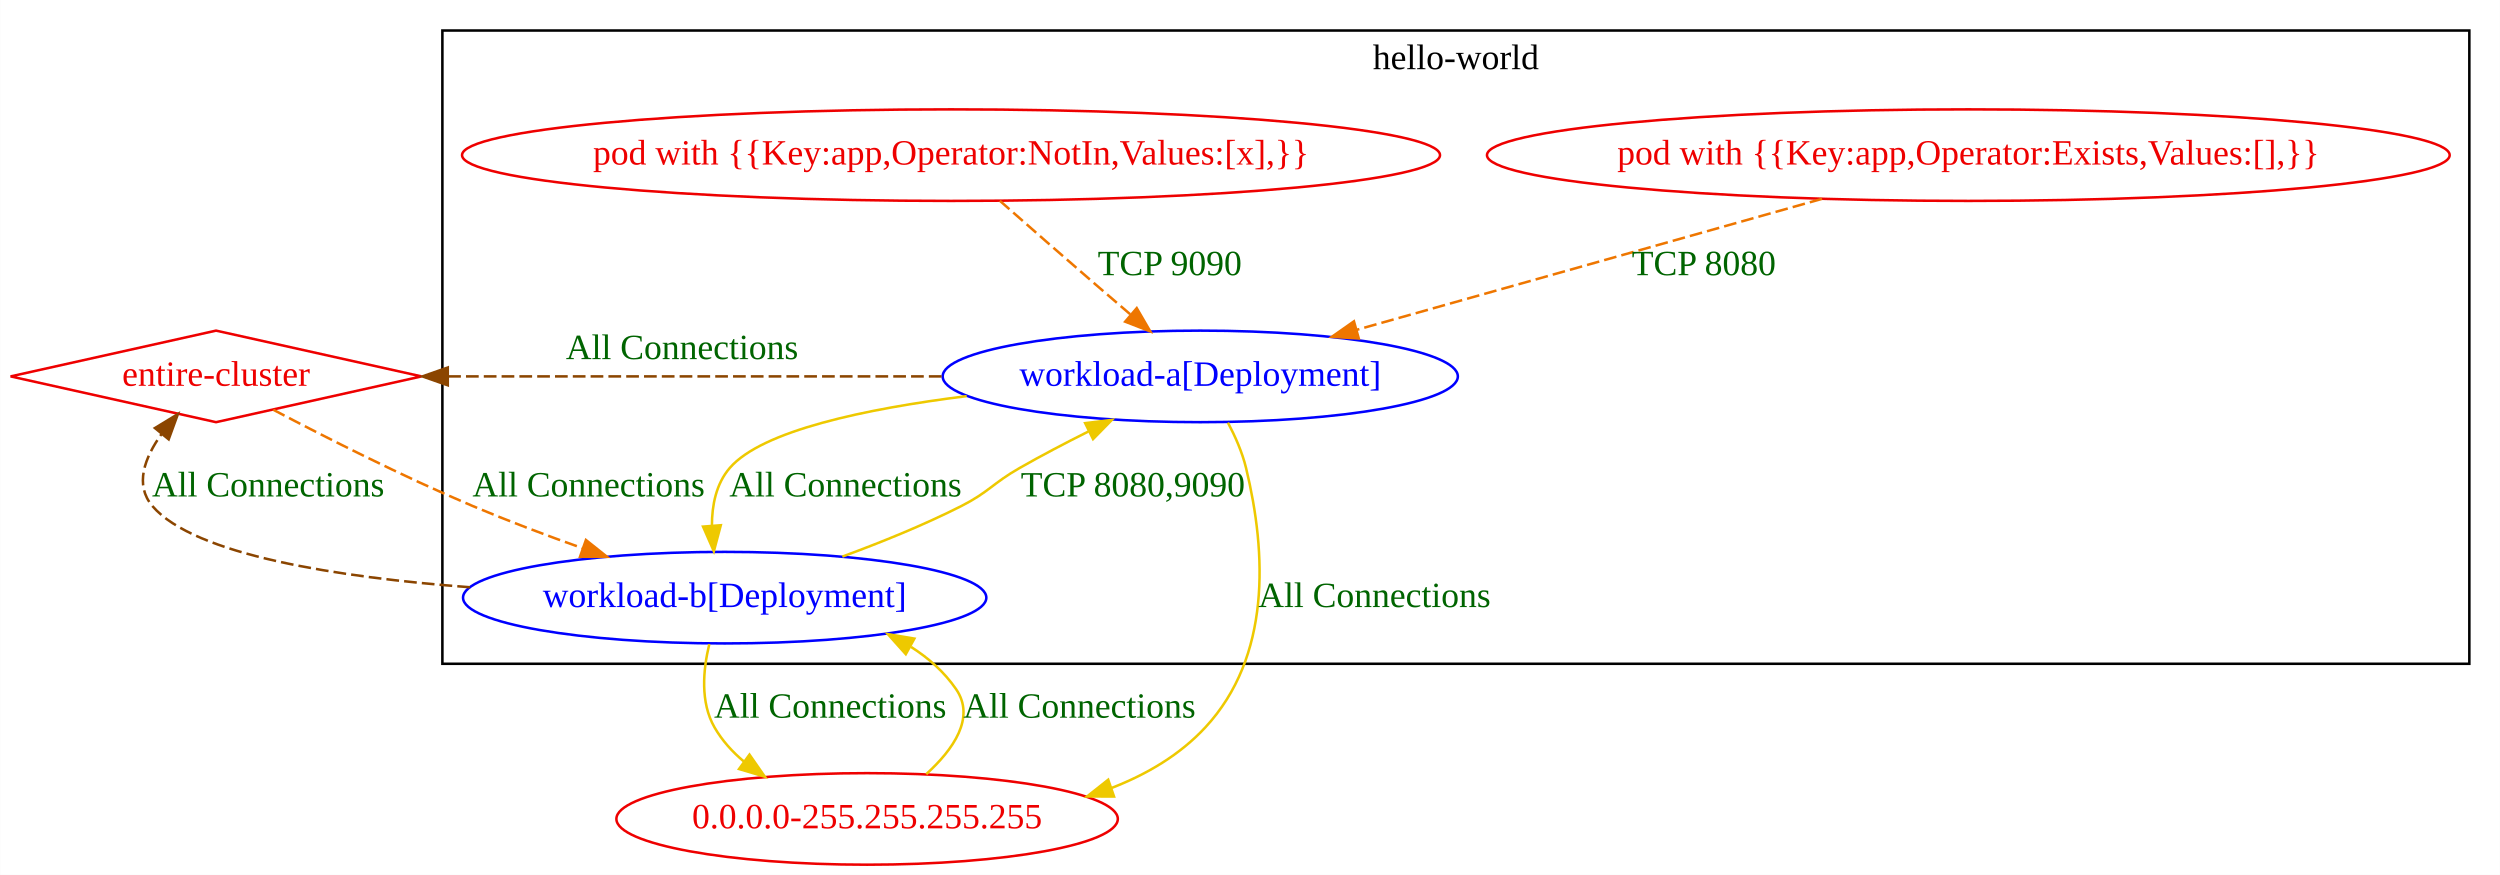
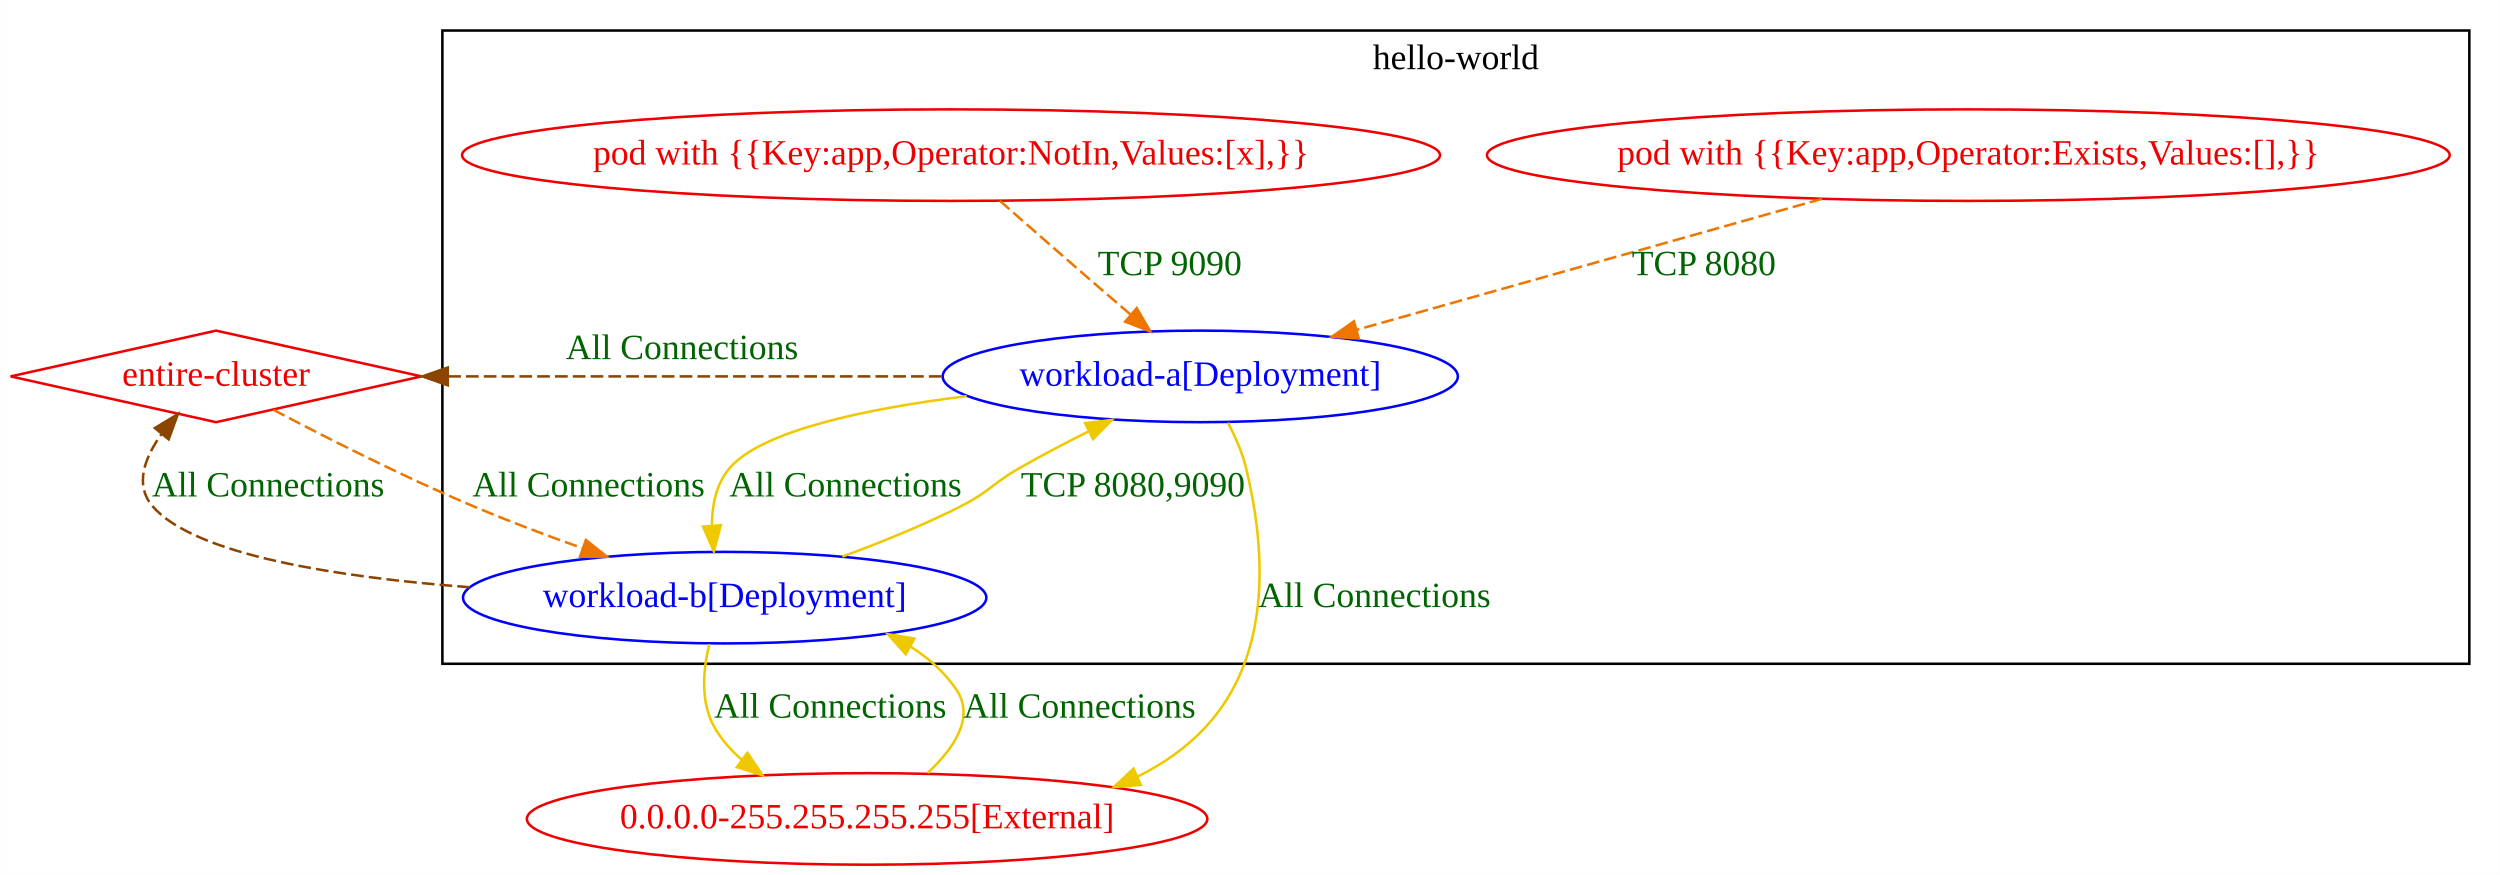
<svg xmlns="http://www.w3.org/2000/svg" width="983pt" height="344pt" viewBox="0.00 0.00 982.89 344.00">
  <g id="graph0" class="graph" transform="scale(1 1) rotate(0) translate(4 340)">
    <polygon fill="white" stroke="transparent" points="-4,4 -4,-340 978.89,-340 978.89,4 -4,4" />
    <g id="clust1" class="cluster">
      <polygon fill="none" stroke="black" points="169.89,-79 169.89,-328 966.89,-328 966.89,-79 169.89,-79" />
      <text text-anchor="middle" x="568.39" y="-312.8" font-family="Times New Roman,serif" font-size="14.00">hello-world</text>
    </g>
    <g id="node1" class="node">
      <ellipse fill="none" stroke="blue" cx="467.89" cy="-192" rx="101.28" ry="18" />
      <text text-anchor="middle" x="467.89" y="-188.3" font-family="Times New Roman,serif" font-size="14.00" fill="blue">workload-a[Deployment]</text>
    </g>
    <g id="node2" class="node">
      <ellipse fill="none" stroke="blue" cx="280.89" cy="-105" rx="102.88" ry="18" />
      <text text-anchor="middle" x="280.89" y="-101.3" font-family="Times New Roman,serif" font-size="14.00" fill="blue">workload-b[Deployment]</text>
    </g>
    <g id="edge5" class="edge">
      <path fill="none" stroke="#eec900" d="M376.06,-184.25C336.12,-179.25 295.54,-170.66 282.89,-156 277.54,-149.8 275.86,-141.39 275.87,-133.24" />
      <polygon fill="#eec900" stroke="#eec900" points="279.36,-133.48 276.63,-123.24 272.38,-132.94 279.36,-133.48" />
      <text text-anchor="middle" x="328.39" y="-144.8" font-family="Times New Roman,serif" font-size="14.00" fill="darkgreen">All Connections</text>
    </g>
    <g id="node5" class="node">
-       <ellipse fill="none" stroke="#ee0000" cx="336.89" cy="-18" rx="98.58" ry="18" />
-       <text text-anchor="middle" x="336.89" y="-14.3" font-family="Times New Roman,serif" font-size="14.00" fill="#ee0000">0.0.0.0-255.255.255.255</text>
+       <ellipse fill="none" stroke="#ee0000" cx="336.89" cy="-18" rx="133.78" ry="18" />
+       <text text-anchor="middle" x="336.89" y="-14.3" font-family="Times New Roman,serif" font-size="14.00" fill="#ee0000">0.0.0.0-255.255.255.255[External]</text>
    </g>
    <g id="edge3" class="edge">
-       <path fill="none" stroke="#eec900" d="M478.76,-173.83C481.67,-168.35 484.41,-162.11 485.89,-156 494.07,-122.18 495.63,-81.77 469.89,-54 459.86,-43.19 446.93,-35.56 433.09,-30.2" />
-       <polygon fill="#eec900" stroke="#eec900" points="433.98,-26.8 423.38,-26.84 431.69,-33.42 433.98,-26.8" />
+       <path fill="none" stroke="#eec900" d="M478.76,-173.83C481.67,-168.35 484.41,-162.11 485.89,-156 494.07,-122.18 495.63,-81.77 469.89,-54 462.37,-45.89 453.21,-39.57 443.26,-34.66" />
+       <polygon fill="#eec900" stroke="#eec900" points="444.49,-31.37 433.93,-30.53 441.66,-37.77 444.49,-31.37" />
      <text text-anchor="middle" x="536.39" y="-101.3" font-family="Times New Roman,serif" font-size="14.00" fill="darkgreen">All Connections</text>
    </g>
    <g id="node6" class="node">
      <polygon fill="none" stroke="#ee0000" points="80.89,-210 0.11,-192 80.89,-174 161.66,-192 80.89,-210" />
      <text text-anchor="middle" x="80.89" y="-188.3" font-family="Times New Roman,serif" font-size="14.00" fill="#ee0000">entire-cluster</text>
    </g>
    <g id="edge4" class="edge">
      <path fill="none" stroke="#8b4500" stroke-dasharray="5,2" d="M366.17,-192C306.04,-192 230.54,-192 172.31,-192" />
      <polygon fill="#8b4500" stroke="#8b4500" points="172.01,-188.5 162.01,-192 172.01,-195.5 172.01,-188.5" />
      <text text-anchor="middle" x="264.13" y="-198.8" font-family="Times New Roman,serif" font-size="14.00" fill="darkgreen">All Connections</text>
    </g>
    <g id="edge8" class="edge">
      <path fill="none" stroke="#eec900" d="M327.15,-121.15C342.34,-126.72 359.11,-133.52 373.89,-141 384.77,-146.52 386.28,-149.96 396.89,-156 405.48,-160.9 414.86,-165.81 423.9,-170.34" />
      <polygon fill="#eec900" stroke="#eec900" points="422.63,-173.62 433.14,-174.9 425.73,-167.34 422.63,-173.62" />
      <text text-anchor="middle" x="441.39" y="-144.8" font-family="Times New Roman,serif" font-size="14.00" fill="darkgreen">TCP 8080,9090</text>
    </g>
    <g id="edge6" class="edge">
-       <path fill="none" stroke="#eec900" d="M274.84,-86.72C272.37,-76.56 271.25,-63.82 276.89,-54 279.85,-48.84 283.9,-44.37 288.5,-40.52" />
-       <polygon fill="#eec900" stroke="#eec900" points="290.64,-43.29 296.69,-34.6 286.53,-37.62 290.64,-43.29" />
+       <path fill="none" stroke="#eec900" d="M274.84,-86.72C272.37,-76.56 271.25,-63.82 276.89,-54 279.66,-49.16 283.4,-44.93 287.65,-41.25" />
+       <polygon fill="#eec900" stroke="#eec900" points="289.85,-43.97 295.77,-35.18 285.66,-38.36 289.85,-43.97" />
      <text text-anchor="middle" x="322.39" y="-57.8" font-family="Times New Roman,serif" font-size="14.00" fill="darkgreen">All Connections</text>
    </g>
    <g id="edge7" class="edge">
      <path fill="none" stroke="#8b4500" stroke-dasharray="5,2" d="M180.73,-109.09C128.59,-113.03 72.34,-121.78 55.89,-141 48.76,-149.32 52.78,-160.03 59.51,-169.4" />
      <polygon fill="#8b4500" stroke="#8b4500" points="56.85,-171.69 65.9,-177.2 62.27,-167.25 56.85,-171.69" />
      <text text-anchor="middle" x="101.39" y="-144.8" font-family="Times New Roman,serif" font-size="14.00" fill="darkgreen">All Connections</text>
    </g>
    <g id="node3" class="node">
      <ellipse fill="none" stroke="#ee0000" cx="769.89" cy="-279" rx="189.27" ry="18" />
      <text text-anchor="middle" x="769.89" y="-275.3" font-family="Times New Roman,serif" font-size="14.00" fill="#ee0000">pod with {{Key:app,Operator:Exists,Values:[],}}</text>
    </g>
    <g id="edge9" class="edge">
      <path fill="none" stroke="#ee7600" stroke-dasharray="5,2" d="M712.37,-261.81C660.01,-247.07 582.92,-225.38 529.36,-210.3" />
      <polygon fill="#ee7600" stroke="#ee7600" points="530.22,-206.91 519.64,-207.57 528.32,-213.65 530.22,-206.91" />
      <text text-anchor="middle" x="665.89" y="-231.8" font-family="Times New Roman,serif" font-size="14.00" fill="darkgreen">TCP 8080</text>
    </g>
    <g id="node4" class="node">
      <ellipse fill="none" stroke="#ee0000" cx="369.89" cy="-279" rx="192.27" ry="18" />
      <text text-anchor="middle" x="369.89" y="-275.3" font-family="Times New Roman,serif" font-size="14.00" fill="#ee0000">pod with {{Key:app,Operator:NotIn,Values:[x],}}</text>
    </g>
    <g id="edge10" class="edge">
      <path fill="none" stroke="#ee7600" stroke-dasharray="5,2" d="M389.09,-261.04C400.12,-251.33 414.24,-238.94 426.89,-228 431.22,-224.25 435.83,-220.29 440.33,-216.44" />
      <polygon fill="#ee7600" stroke="#ee7600" points="442.91,-218.84 448.24,-209.68 438.36,-213.52 442.91,-218.84" />
      <text text-anchor="middle" x="455.89" y="-231.8" font-family="Times New Roman,serif" font-size="14.00" fill="darkgreen">TCP 9090</text>
    </g>
    <g id="edge1" class="edge">
-       <path fill="none" stroke="#eec900" d="M360.14,-35.61C370.81,-45.32 379.56,-57.82 371.89,-69 367.24,-75.77 361.08,-81.23 354.16,-85.63" />
+       <path fill="none" stroke="#eec900" d="M360.64,-36.07C371.08,-45.71 379.44,-57.99 371.89,-69 367.24,-75.77 361.08,-81.23 354.16,-85.63" />
      <polygon fill="#eec900" stroke="#eec900" points="352.1,-82.77 345.03,-90.67 355.48,-88.9 352.1,-82.77" />
      <text text-anchor="middle" x="420.39" y="-57.8" font-family="Times New Roman,serif" font-size="14.00" fill="darkgreen">All Connections</text>
    </g>
    <g id="edge2" class="edge">
      <path fill="none" stroke="#ee7600" stroke-dasharray="5,2" d="M103.39,-178.89C123.62,-168.23 154.31,-152.65 181.89,-141 195.67,-135.18 210.78,-129.49 224.97,-124.45" />
      <polygon fill="#ee7600" stroke="#ee7600" points="226.33,-127.68 234.61,-121.07 224.01,-121.08 226.33,-127.68" />
      <text text-anchor="middle" x="227.39" y="-144.8" font-family="Times New Roman,serif" font-size="14.00" fill="darkgreen">All Connections</text>
    </g>
  </g>
</svg>
